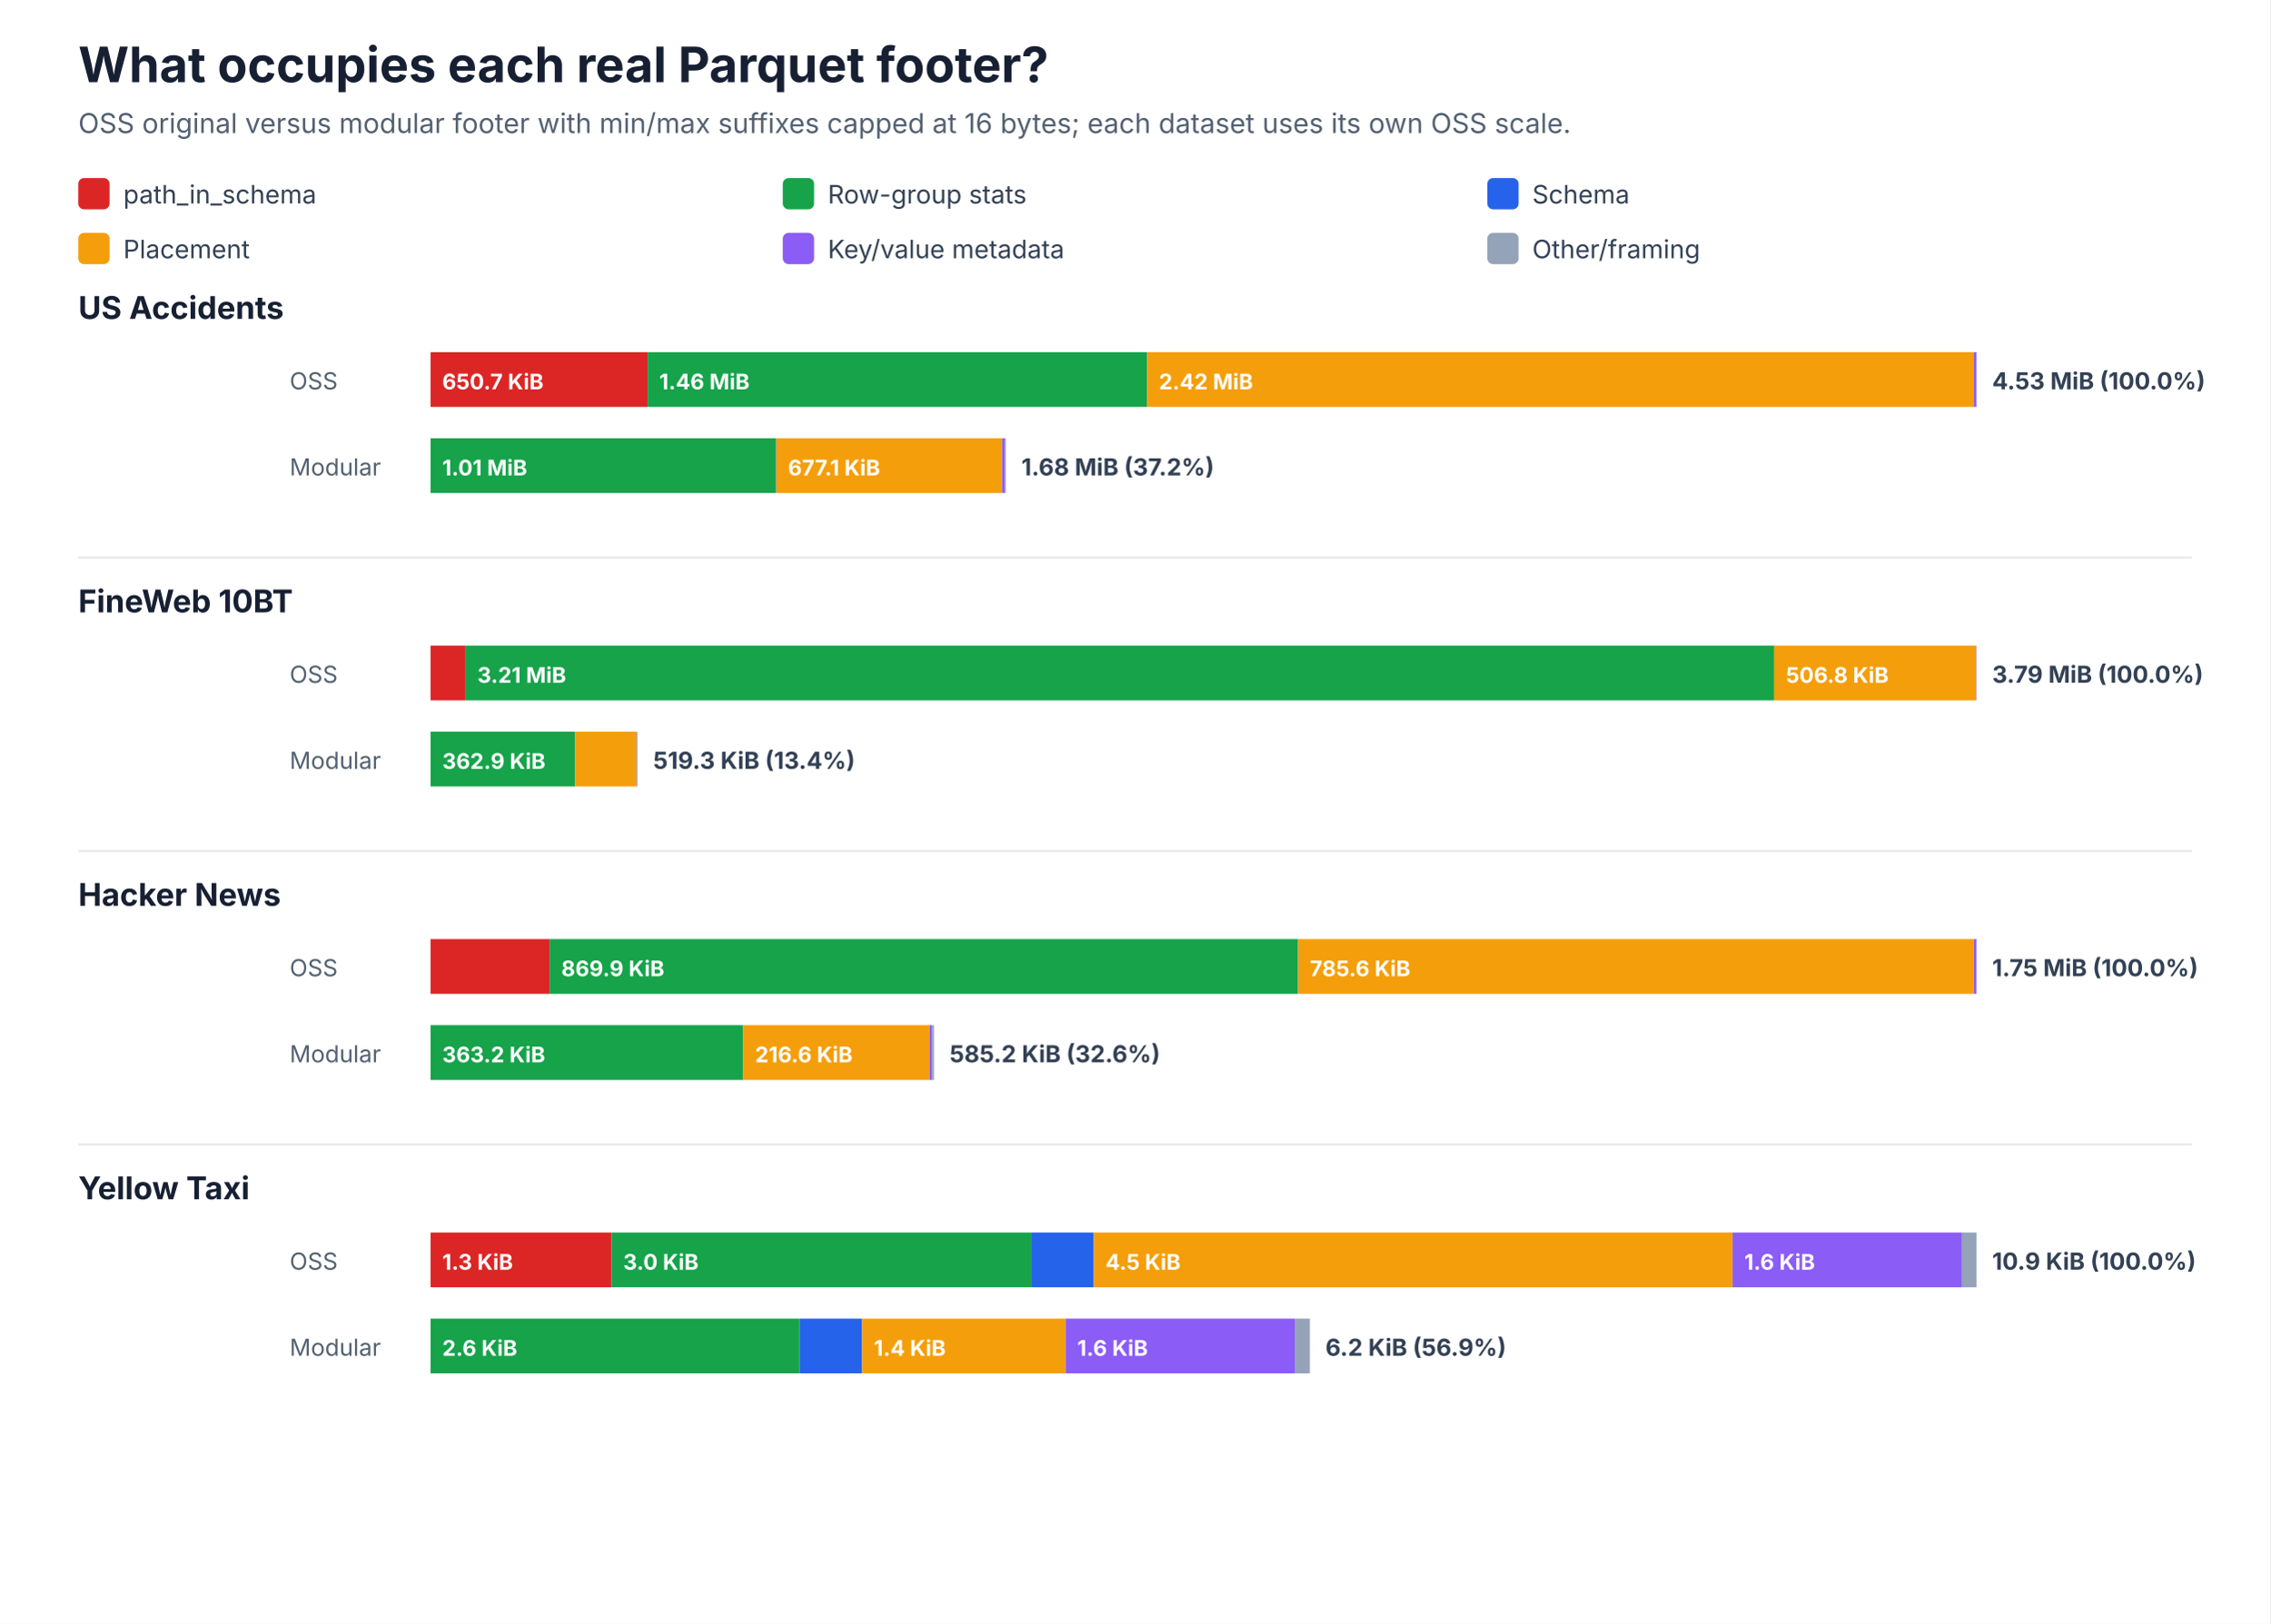
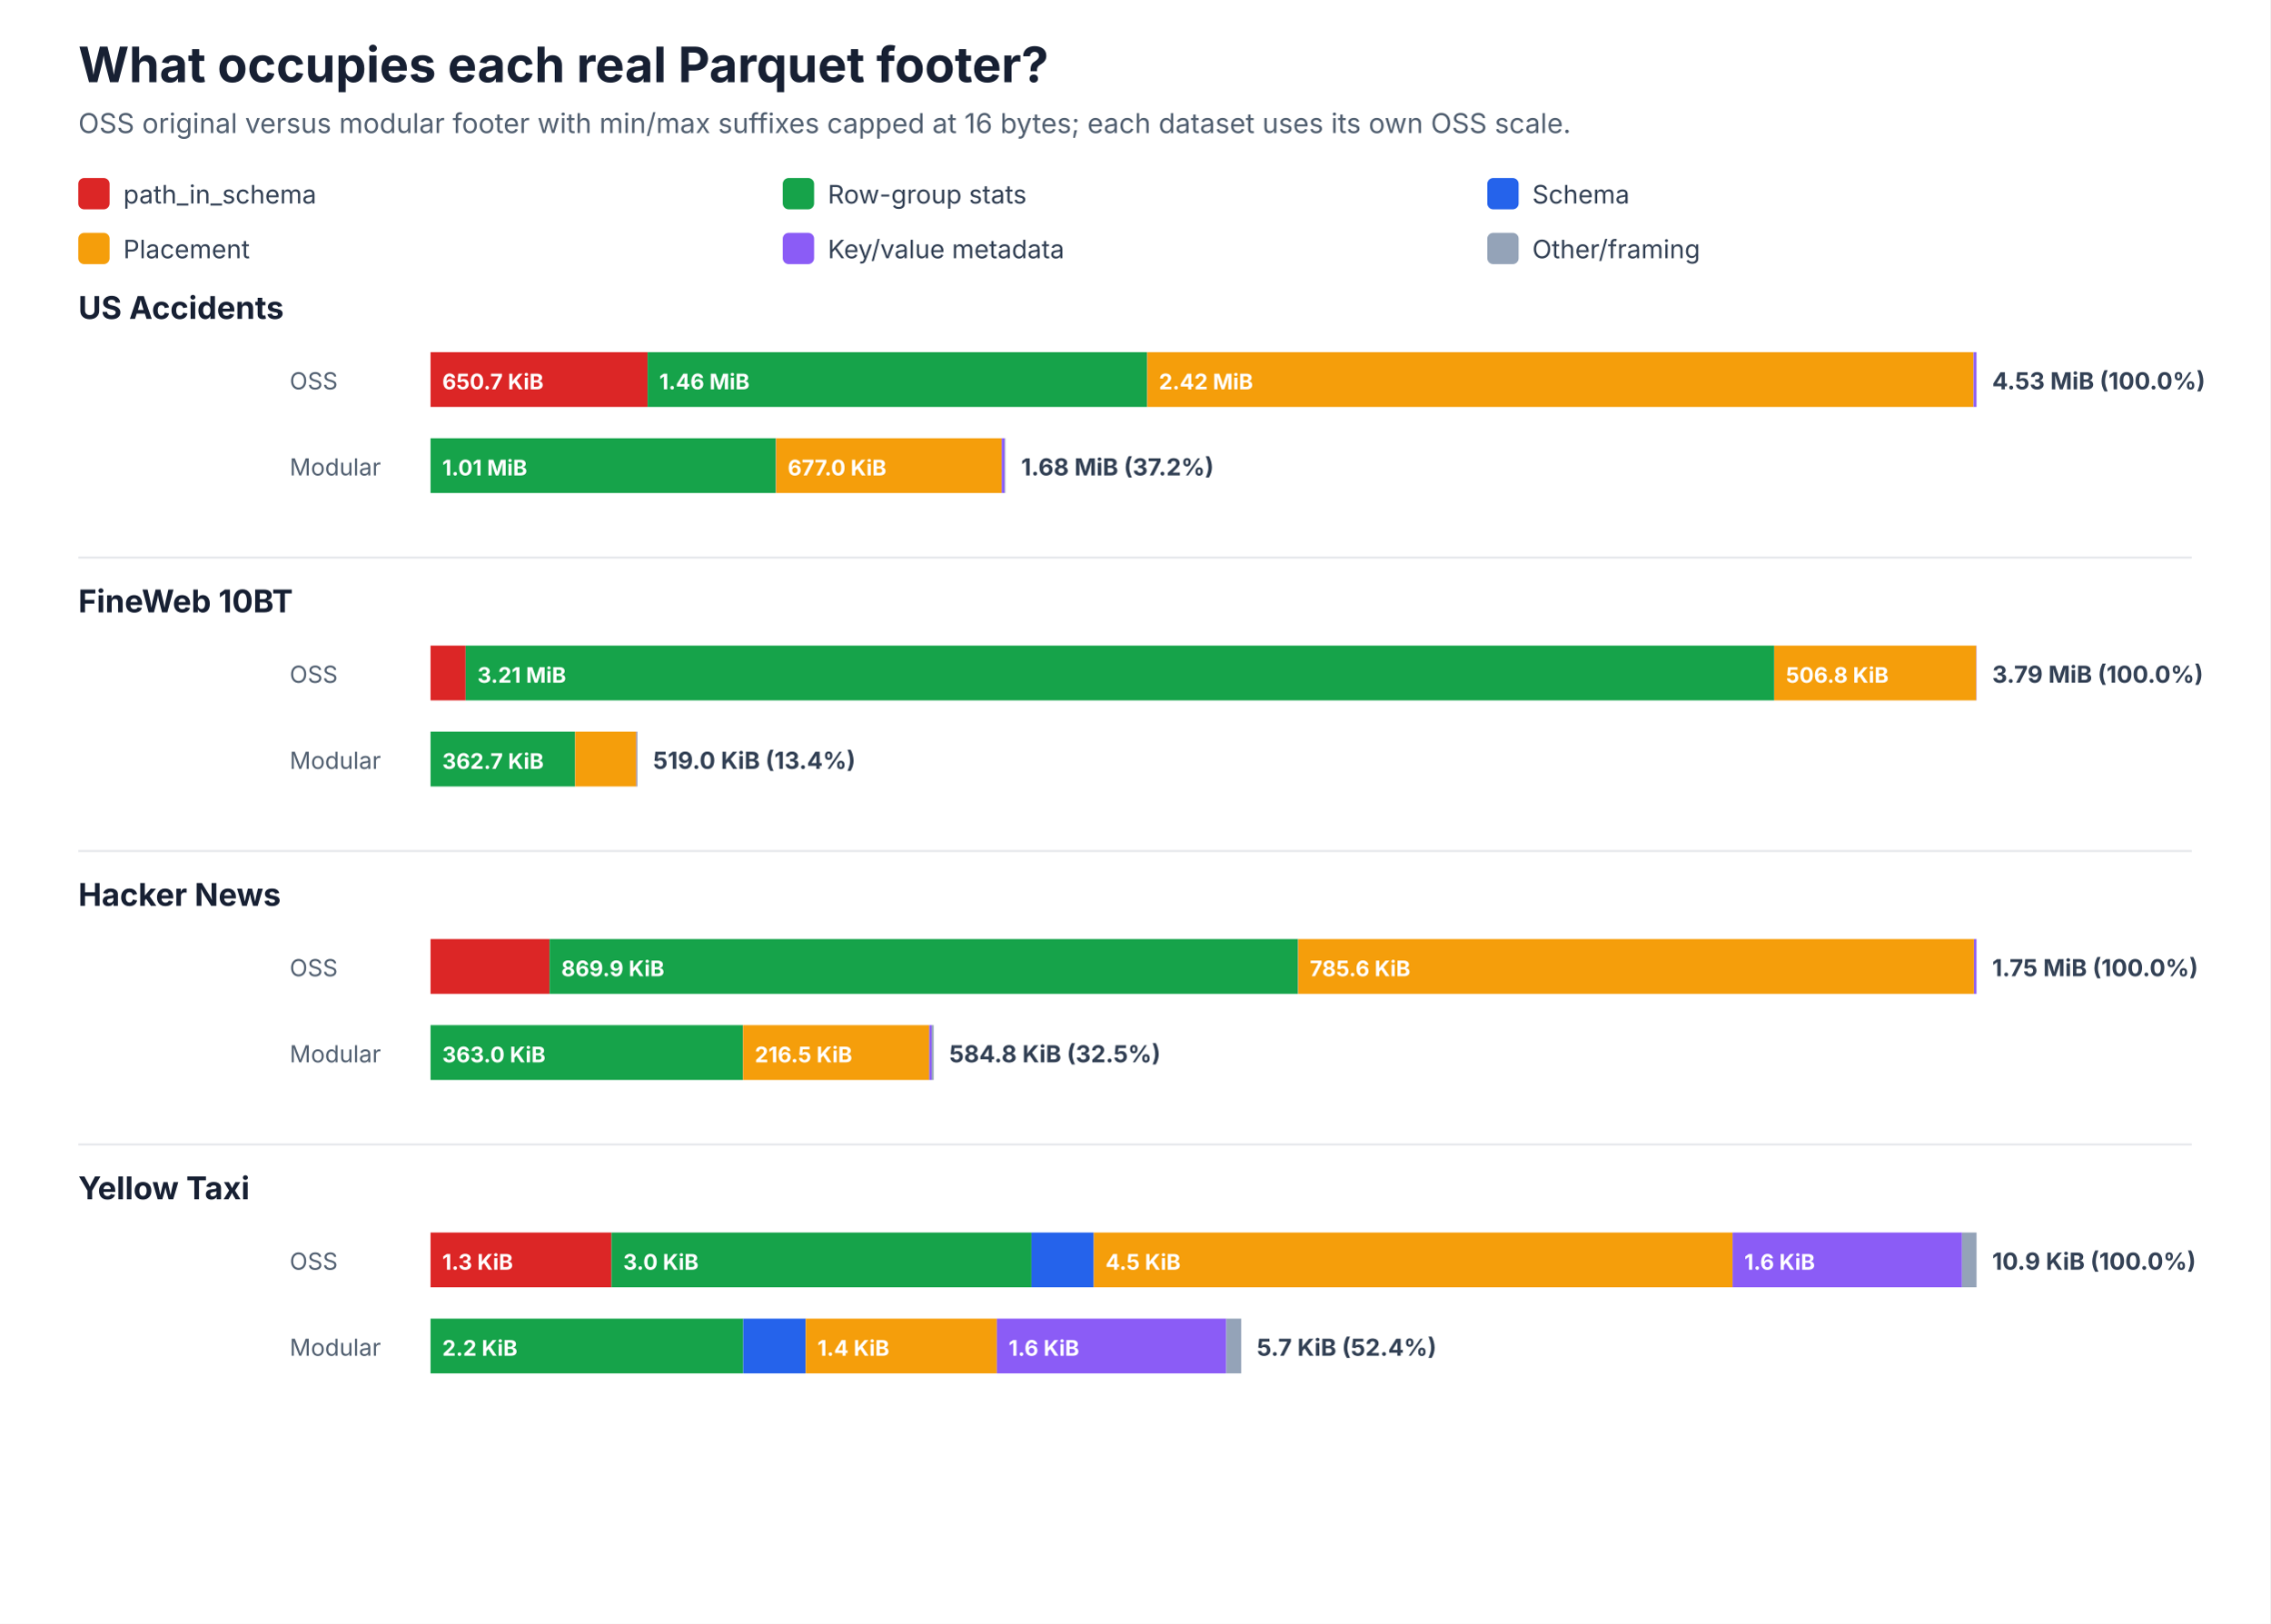
<svg xmlns="http://www.w3.org/2000/svg" width="1160" height="830" viewBox="0 0 1160 830">
  <rect width="100%" height="100%" fill="#ffffff" />
  <style>text{font-family:system-ui,-apple-system,sans-serif;fill:#172033}.title{font-size:25px;font-weight:700}.subtitle{font-size:14px;fill:#526071}.dataset{font-size:16px;font-weight:650}.variant{font-size:12px;fill:#526071}.legend{font-size:13px;fill:#334155}.inside{font-size:11px;font-weight:650;fill:#fff}.total{font-size:12px;font-weight:650;fill:#334155}</style>
  <text x="40" y="42" class="title">What occupies each real Parquet footer?</text>
  <text x="40" y="68" class="subtitle">OSS original versus modular footer with min/max suffixes capped at 16 bytes; each dataset uses its own OSS scale.</text>
  <rect x="40" y="91" width="16" height="16" rx="3" fill="#dc2626" />
  <text x="63" y="104" class="legend">path_in_schema</text>
  <rect x="400" y="91" width="16" height="16" rx="3" fill="#16a34a" />
  <text x="423" y="104" class="legend">Row-group stats</text>
  <rect x="760" y="91" width="16" height="16" rx="3" fill="#2563eb" />
  <text x="783" y="104" class="legend">Schema</text>
  <rect x="40" y="119" width="16" height="16" rx="3" fill="#f59e0b" />
  <text x="63" y="132" class="legend">Placement</text>
  <rect x="400" y="119" width="16" height="16" rx="3" fill="#8b5cf6" />
  <text x="423" y="132" class="legend">Key/value metadata</text>
  <rect x="760" y="119" width="16" height="16" rx="3" fill="#94a3b8" />
  <text x="783" y="132" class="legend">Other/framing</text>
  <text x="40" y="163" class="dataset">US Accidents</text>
  <text x="148" y="199" class="variant">OSS</text>
  <rect x="220" y="180" width="110.885" height="28" fill="#dc2626" />
  <text x="226" y="199" class="inside">650.7 KiB</text>
  <rect x="330.885" y="180" width="255.167" height="28" fill="#16a34a" />
  <text x="336.885" y="199" class="inside">1.46 MiB</text>
  <rect x="586.052" y="180" width="0.154" height="28" fill="#2563eb" />
  <rect x="586.206" y="180" width="422.263" height="28" fill="#f59e0b" />
  <text x="592.206" y="199" class="inside">2.42 MiB</text>
  <rect x="1008.469" y="180" width="1.501" height="28" fill="#8b5cf6" />
  <rect x="1009.97" y="180" width="0.03" height="28" fill="#94a3b8" />
  <text x="1018.0" y="199" class="total">4.53 MiB (100.0%)</text>
  <text x="148" y="243" class="variant">Modular</text>
  <rect x="220" y="224" width="0.0" height="28" fill="#dc2626" />
-   <rect x="220.0" y="224" width="176.501" height="28" fill="#16a34a" />
+   <rect x="220.0" y="224" width="176.36" height="28" fill="#16a34a" />
  <text x="226.0" y="243" class="inside">1.01 MiB</text>
-   <rect x="396.501" y="224" width="0.154" height="28" fill="#2563eb" />
-   <rect x="396.655" y="224" width="115.38" height="28" fill="#f59e0b" />
-   <text x="402.655" y="243" class="inside">677.1 KiB</text>
-   <rect x="512.035" y="224" width="1.501" height="28" fill="#8b5cf6" />
-   <rect x="513.535" y="224" width="0.384" height="28" fill="#94a3b8" />
-   <text x="521.92" y="243" class="total">1.68 MiB (37.2%)</text>
+   <rect x="396.36" y="224" width="0.154" height="28" fill="#2563eb" />
+   <rect x="396.514" y="224" width="115.364" height="28" fill="#f59e0b" />
+   <text x="402.514" y="243" class="inside">677.0 KiB</text>
+   <rect x="511.878" y="224" width="1.501" height="28" fill="#8b5cf6" />
+   <rect x="513.378" y="224" width="0.384" height="28" fill="#94a3b8" />
+   <text x="521.763" y="243" class="total">1.68 MiB (37.2%)</text>
  <line x1="40" y1="285" x2="1120" y2="285" stroke="#e5e7eb" />
  <text x="40" y="313" class="dataset">FineWeb 10BT</text>
  <text x="148" y="349" class="variant">OSS</text>
  <rect x="220" y="330" width="17.943" height="28" fill="#dc2626" />
  <rect x="237.943" y="330" width="668.642" height="28" fill="#16a34a" />
  <text x="243.943" y="349" class="inside">3.21 MiB</text>
  <rect x="906.585" y="330" width="0.036" height="28" fill="#2563eb" />
  <rect x="906.621" y="330" width="103.223" height="28" fill="#f59e0b" />
  <text x="912.621" y="349" class="inside">506.8 KiB</text>
  <rect x="1009.844" y="330" width="0.14" height="28" fill="#8b5cf6" />
  <rect x="1009.984" y="330" width="0.016" height="28" fill="#94a3b8" />
  <text x="1018.0" y="349" class="total">3.79 MiB (100.0%)</text>
  <text x="148" y="393" class="variant">Modular</text>
  <rect x="220" y="374" width="0.0" height="28" fill="#dc2626" />
-   <rect x="220.0" y="374" width="73.904" height="28" fill="#16a34a" />
-   <text x="226.0" y="393" class="inside">362.9 KiB</text>
-   <rect x="293.904" y="374" width="0.036" height="28" fill="#2563eb" />
-   <rect x="293.94" y="374" width="31.258" height="28" fill="#f59e0b" />
-   <rect x="325.198" y="374" width="0.14" height="28" fill="#8b5cf6" />
-   <rect x="325.338" y="374" width="0.439" height="28" fill="#94a3b8" />
-   <text x="333.777" y="393" class="total">519.3 KiB (13.4%)</text>
+   <rect x="220.0" y="374" width="73.862" height="28" fill="#16a34a" />
+   <text x="226.0" y="393" class="inside">362.7 KiB</text>
+   <rect x="293.862" y="374" width="0.036" height="28" fill="#2563eb" />
+   <rect x="293.897" y="374" width="31.239" height="28" fill="#f59e0b" />
+   <rect x="325.136" y="374" width="0.14" height="28" fill="#8b5cf6" />
+   <rect x="325.276" y="374" width="0.439" height="28" fill="#94a3b8" />
+   <text x="333.715" y="393" class="total">519.0 KiB (13.4%)</text>
  <line x1="40" y1="435" x2="1120" y2="435" stroke="#e5e7eb" />
  <text x="40" y="463" class="dataset">Hacker News</text>
  <text x="148" y="499" class="variant">OSS</text>
  <rect x="220" y="480" width="60.807" height="28" fill="#dc2626" />
  <rect x="280.807" y="480" width="382.408" height="28" fill="#16a34a" />
  <text x="286.807" y="499" class="inside">869.9 KiB</text>
  <rect x="663.214" y="480" width="0.113" height="28" fill="#2563eb" />
  <rect x="663.327" y="480" width="345.357" height="28" fill="#f59e0b" />
  <text x="669.327" y="499" class="inside">785.6 KiB</text>
  <rect x="1008.685" y="480" width="1.279" height="28" fill="#8b5cf6" />
  <rect x="1009.963" y="480" width="0.037" height="28" fill="#94a3b8" />
  <text x="1018" y="499" class="total">1.75 MiB (100.0%)</text>
  <text x="148" y="543" class="variant">Modular</text>
  <rect x="220" y="524" width="0.0" height="28" fill="#dc2626" />
-   <rect x="220.0" y="524" width="159.684" height="28" fill="#16a34a" />
-   <text x="226.0" y="543" class="inside">363.2 KiB</text>
-   <rect x="379.684" y="524" width="0.113" height="28" fill="#2563eb" />
-   <rect x="379.797" y="524" width="95.211" height="28" fill="#f59e0b" />
-   <text x="385.797" y="543" class="inside">216.6 KiB</text>
-   <rect x="475.009" y="524" width="1.279" height="28" fill="#8b5cf6" />
-   <rect x="476.287" y="524" width="0.964" height="28" fill="#94a3b8" />
-   <text x="485.251" y="543" class="total">585.2 KiB (32.6%)</text>
+   <rect x="220.0" y="524" width="159.568" height="28" fill="#16a34a" />
+   <text x="226.0" y="543" class="inside">363.0 KiB</text>
+   <rect x="379.568" y="524" width="0.113" height="28" fill="#2563eb" />
+   <rect x="379.681" y="524" width="95.17" height="28" fill="#f59e0b" />
+   <text x="385.681" y="543" class="inside">216.5 KiB</text>
+   <rect x="474.851" y="524" width="1.279" height="28" fill="#8b5cf6" />
+   <rect x="476.13" y="524" width="0.964" height="28" fill="#94a3b8" />
+   <text x="485.094" y="543" class="total">584.8 KiB (32.5%)</text>
  <line x1="40" y1="585" x2="1120" y2="585" stroke="#e5e7eb" />
  <text x="40" y="613" class="dataset">Yellow Taxi</text>
  <text x="148" y="649" class="variant">OSS</text>
  <rect x="220" y="630" width="92.444" height="28" fill="#dc2626" />
  <text x="226" y="649" class="inside">1.3 KiB</text>
  <rect x="312.444" y="630" width="214.622" height="28" fill="#16a34a" />
  <text x="318.444" y="649" class="inside">3.0 KiB</text>
  <rect x="527.066" y="630" width="31.848" height="28" fill="#2563eb" />
  <rect x="558.914" y="630" width="326.442" height="28" fill="#f59e0b" />
  <text x="564.914" y="649" class="inside">4.5 KiB</text>
  <rect x="885.356" y="630" width="117.246" height="28" fill="#8b5cf6" />
  <text x="891.356" y="649" class="inside">1.6 KiB</text>
  <rect x="1002.602" y="630" width="7.398" height="28" fill="#94a3b8" />
  <text x="1018.0" y="649" class="total">10.9 KiB (100.0%)</text>
  <text x="148" y="693" class="variant">Modular</text>
  <rect x="220" y="674" width="0.0" height="28" fill="#dc2626" />
-   <rect x="220.0" y="674" width="188.622" height="28" fill="#16a34a" />
-   <text x="226.0" y="693" class="inside">2.6 KiB</text>
-   <rect x="408.622" y="674" width="31.918" height="28" fill="#2563eb" />
-   <rect x="440.54" y="674" width="103.929" height="28" fill="#f59e0b" />
-   <text x="446.54" y="693" class="inside">1.4 KiB</text>
-   <rect x="544.469" y="674" width="117.246" height="28" fill="#8b5cf6" />
-   <text x="550.469" y="693" class="inside">1.6 KiB</text>
-   <rect x="661.715" y="674" width="7.61" height="28" fill="#94a3b8" />
-   <text x="677.325" y="693" class="total">6.2 KiB (56.9%)</text>
+   <rect x="220.0" y="674" width="159.804" height="28" fill="#16a34a" />
+   <text x="226.0" y="693" class="inside">2.2 KiB</text>
+   <rect x="379.804" y="674" width="31.918" height="28" fill="#2563eb" />
+   <rect x="411.722" y="674" width="97.658" height="28" fill="#f59e0b" />
+   <text x="417.722" y="693" class="inside">1.4 KiB</text>
+   <rect x="509.38" y="674" width="117.246" height="28" fill="#8b5cf6" />
+   <text x="515.38" y="693" class="inside">1.6 KiB</text>
+   <rect x="626.626" y="674" width="7.61" height="28" fill="#94a3b8" />
+   <text x="642.236" y="693" class="total">5.7 KiB (52.4%)</text>
</svg>
